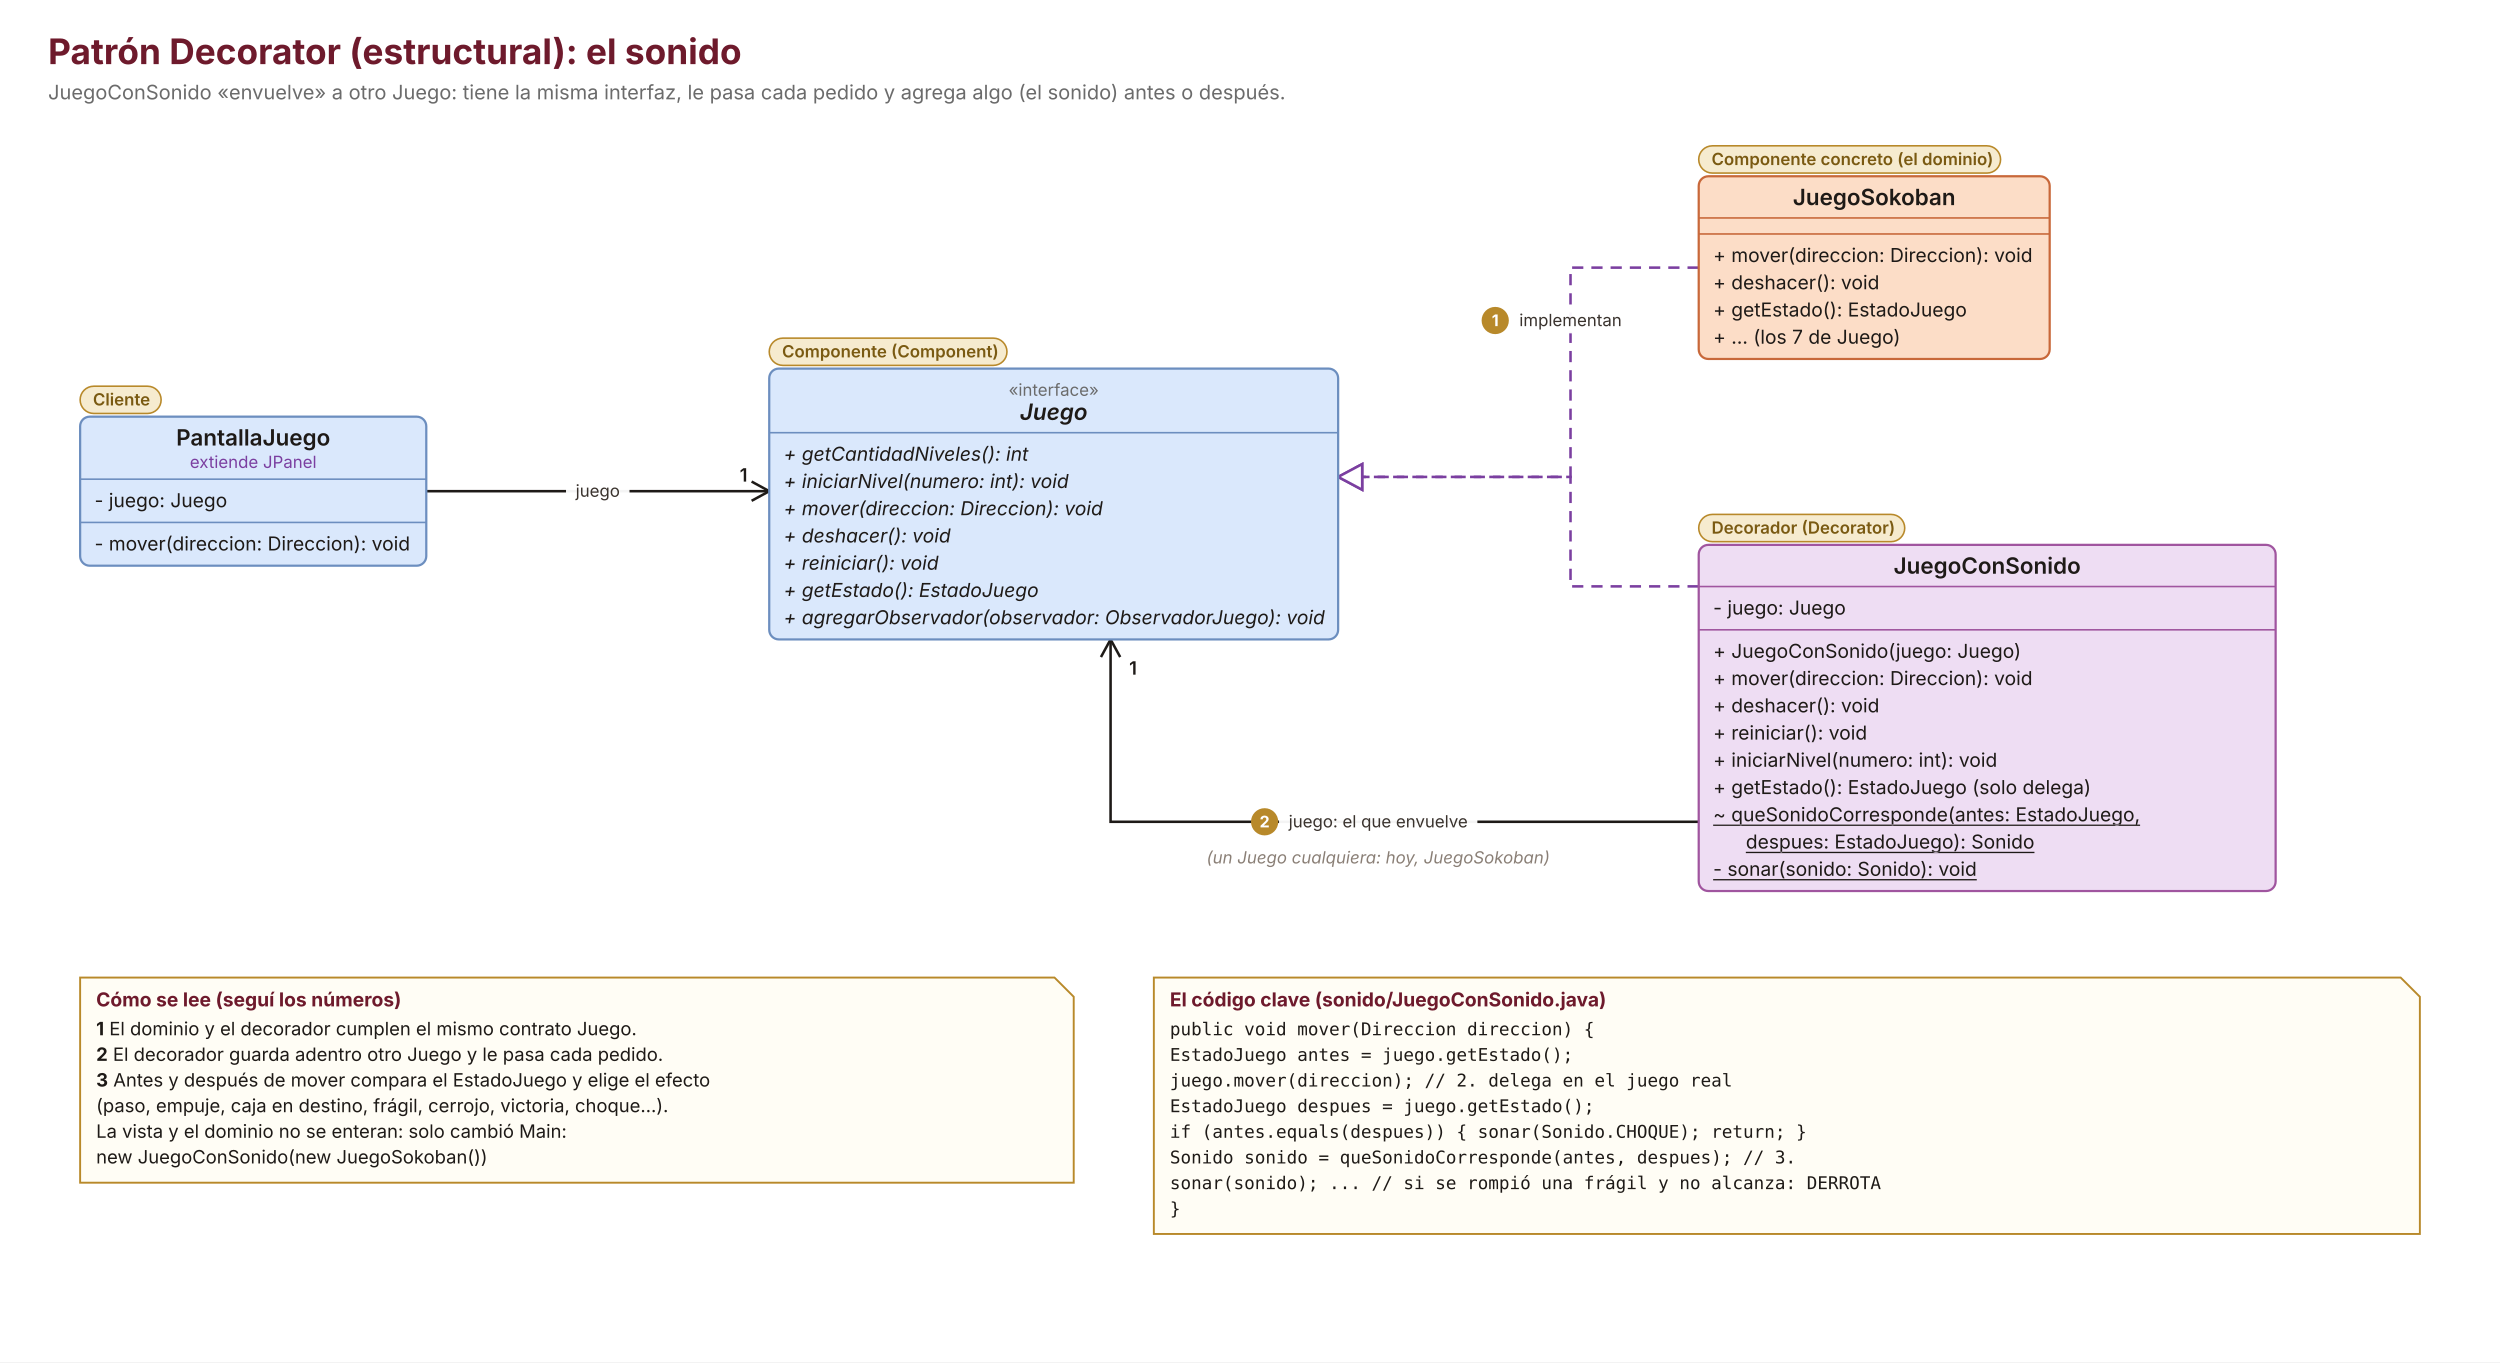
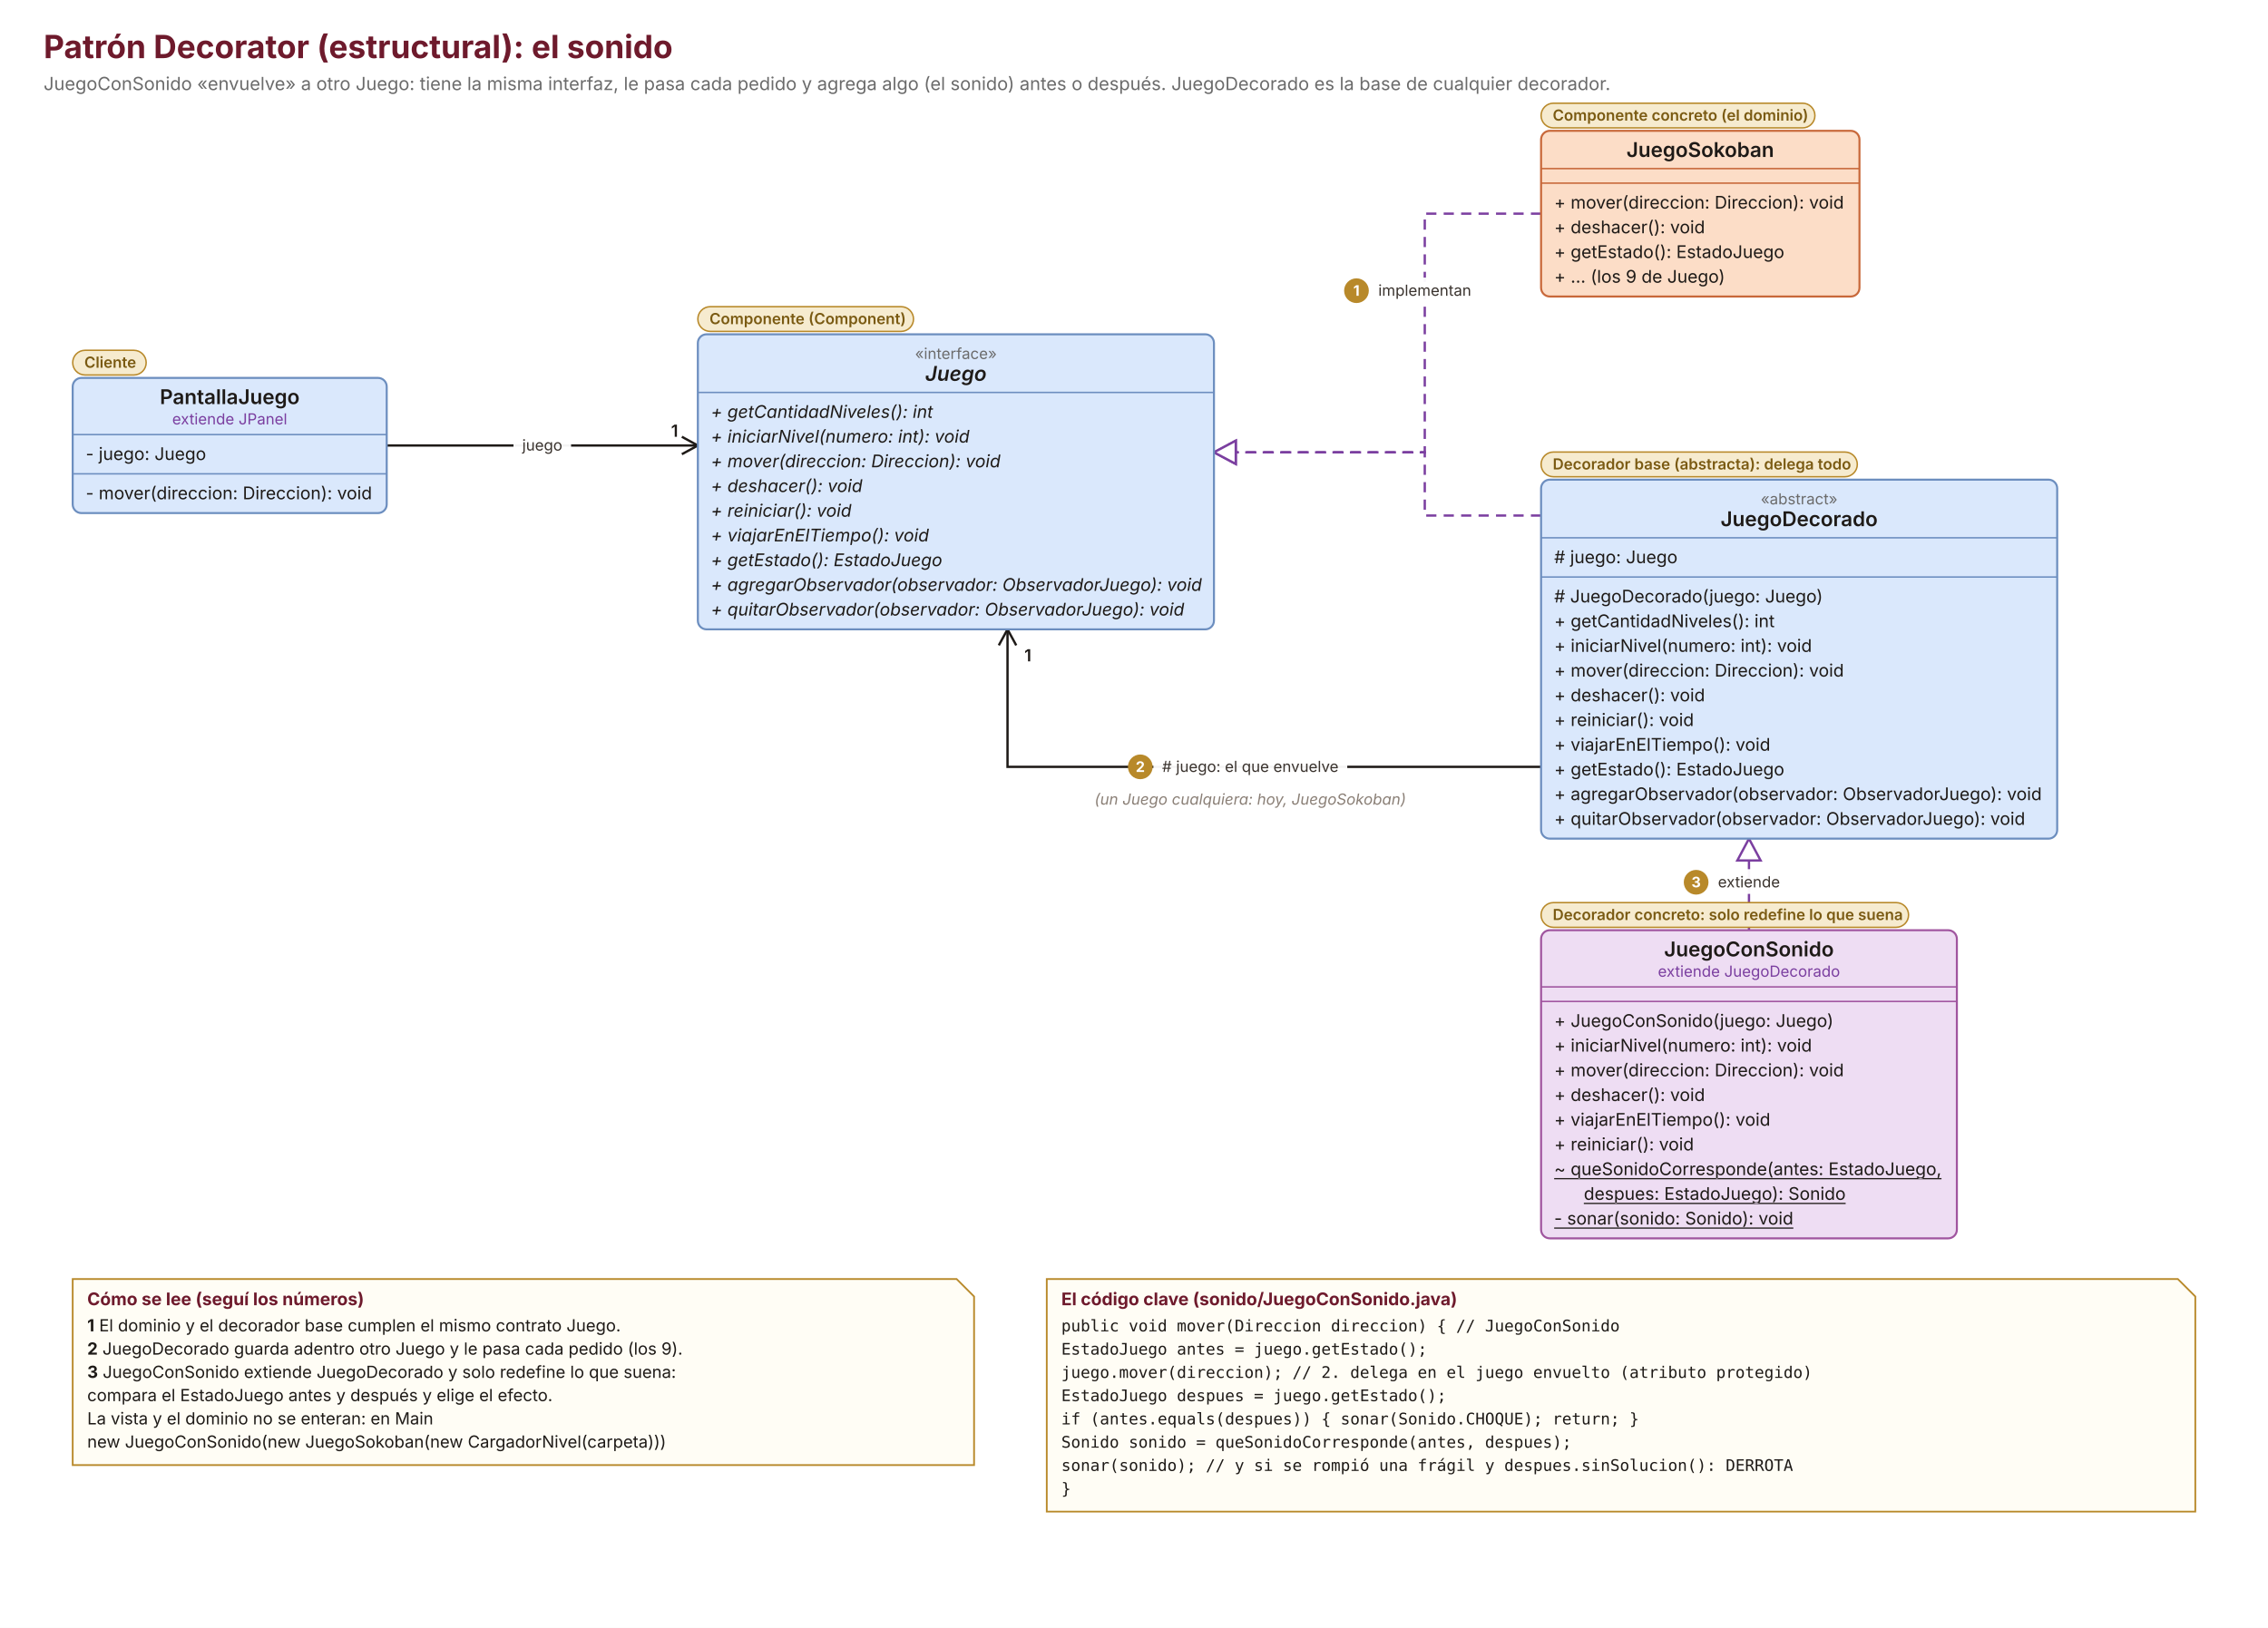
- <svg xmlns="http://www.w3.org/2000/svg" viewBox="0 0 1560 850" width="1560" height="850" font-family="Inter, Arial, sans-serif">
+ <svg xmlns="http://www.w3.org/2000/svg" viewBox="0 0 1560 1120" width="1560" height="1120" font-family="Inter, Arial, sans-serif">
  <style>text{white-space:pre}</style>
-   <rect width="1560" height="850" fill="#FFFFFF" />
+   <rect width="1560" height="1120" fill="#FFFFFF" />
  <text x="30" y="40" font-size="22" font-weight="700" fill="#6E1A2C">Patrón Decorator (estructural): el sonido</text>
-   <text x="30" y="62" font-size="12.5" fill="#6B6B6B">JuegoConSonido «envuelve» a otro Juego: tiene la misma interfaz, le pasa cada pedido y agrega algo (el sonido) antes o después.</text>
+   <text x="30" y="62" font-size="12.5" fill="#6B6B6B">JuegoConSonido «envuelve» a otro Juego: tiene la misma interfaz, le pasa cada pedido y agrega algo (el sonido) antes o después. JuegoDecorado es la base de cualquier decorador.</text>
  <path d="M 266.0 306.5 L 480.0 306.5" fill="none" stroke="#1E1A17" stroke-width="1.6" />
  <polyline points="469.0,300.5 480.0,306.5 469.0,312.5" fill="none" stroke="#1E1A17" stroke-width="1.6" />
  <rect x="353.195" y="297.5" width="39.609" height="17" rx="4" fill="#FFFFFF" fill-opacity="0.95" />
  <text x="373.0" y="310.0" font-size="10.5" text-anchor="middle" fill="#3A332E">juego</text>
  <text x="464" y="300.5" font-size="11.5" font-weight="600" fill="#1E1A17" text-anchor="middle">1</text>
-   <path d="M 1060.0 167.0 L 980.0 167.0 L 980.0 297.6 L 835.0 297.6" fill="none" stroke="#7B3FA0" stroke-width="1.6" stroke-dasharray="7 5" />
-   <polygon points="835.0,297.6 850.0,305.6 850.0,289.6" fill="#FFFFFF" stroke="#7B3FA0" stroke-width="1.6" />
+   <path d="M 1060.0 147.0 L 980.0 147.0 L 980.0 311.2 L 835.0 311.2" fill="none" stroke="#7B3FA0" stroke-width="1.6" stroke-dasharray="7 5" />
+   <polygon points="835.0,311.2 850.0,319.2 850.0,303.2" fill="#FFFFFF" stroke="#7B3FA0" stroke-width="1.6" />
  <rect x="942.023" y="191" width="75.953" height="17" rx="4" fill="#FFFFFF" fill-opacity="0.95" />
  <text x="980" y="203.5" font-size="10.5" text-anchor="middle" fill="#3A332E">implementan</text>
  <circle cx="933.023" cy="200" r="8.5" fill="#B8892A" />
  <text x="933.023" y="203.5" font-size="10" font-weight="700" text-anchor="middle" fill="#FFFFFF">1</text>
-   <path d="M 1060.0 365.9 L 980.0 365.9 L 980.0 297.6 L 835.0 297.6" fill="none" stroke="#7B3FA0" stroke-width="1.6" stroke-dasharray="7 5" />
-   <polygon points="835.0,297.6 850.0,305.6 850.0,289.6" fill="#FFFFFF" stroke="#7B3FA0" stroke-width="1.6" />
-   <path d="M 1060.0 512.8 L 693.0 512.8 L 693.0 399.0" fill="none" stroke="#1E1A17" stroke-width="1.6" />
-   <polyline points="687.0,410.0 693.0,399.0 699.0,410.0" fill="none" stroke="#1E1A17" stroke-width="1.6" />
-   <rect x="798.125" y="503.8" width="123.75" height="17" rx="4" fill="#FFFFFF" fill-opacity="0.95" />
-   <text x="860" y="516.3" font-size="10.5" text-anchor="middle" fill="#3A332E">juego: el que envuelve</text>
-   <circle cx="789.125" cy="512.8" r="8.5" fill="#B8892A" />
-   <text x="789.125" y="516.3" font-size="10" font-weight="700" text-anchor="middle" fill="#FFFFFF">2</text>
-   <text x="707.0" y="421" font-size="11.5" font-weight="600" fill="#1E1A17" text-anchor="middle">1</text>
+   <path d="M 1060.0 354.7 L 980.0 354.7 L 980.0 311.2 L 835.0 311.2" fill="none" stroke="#7B3FA0" stroke-width="1.6" stroke-dasharray="7 5" />
+   <polygon points="835.0,311.2 850.0,319.2 850.0,303.2" fill="#FFFFFF" stroke="#7B3FA0" stroke-width="1.6" />
+   <path d="M 1060.0 527.6 L 693.0 527.6 L 693.0 433.0" fill="none" stroke="#1E1A17" stroke-width="1.6" />
+   <polyline points="687.0,444.0 693.0,433.0 699.0,444.0" fill="none" stroke="#1E1A17" stroke-width="1.6" />
+   <rect x="793.32" y="518.6" width="133.359" height="17" rx="4" fill="#FFFFFF" fill-opacity="0.95" />
+   <text x="860" y="531.1" font-size="10.5" text-anchor="middle" fill="#3A332E"># juego: el que envuelve</text>
+   <circle cx="784.32" cy="527.6" r="8.5" fill="#B8892A" />
+   <text x="784.32" y="531.1" font-size="10" font-weight="700" text-anchor="middle" fill="#FFFFFF">2</text>
+   <text x="707.0" y="455" font-size="11.5" font-weight="600" fill="#1E1A17" text-anchor="middle">1</text>
+   <path d="M 1203.0 640.0 L 1203.0 577.0" fill="none" stroke="#7B3FA0" stroke-width="1.6" />
+   <polygon points="1203.0,577.0 1195.0,592.0 1211.0,592.0" fill="#FFFFFF" stroke="#7B3FA0" stroke-width="1.6" />
+   <rect x="1175.656" y="598" width="54.688" height="17" rx="4" fill="#FFFFFF" fill-opacity="0.95" />
+   <text x="1203.0" y="610.5" font-size="10.5" text-anchor="middle" fill="#3A332E">extiende</text>
+   <circle cx="1166.656" cy="607" r="8.5" fill="#B8892A" />
+   <text x="1166.656" y="610.5" font-size="10" font-weight="700" text-anchor="middle" fill="#FFFFFF">3</text>
  <g class="caja" id="PantallaJuego">
    <rect x="50" y="241" width="50.547" height="17" rx="8.5" fill="#F6EBCF" stroke="#B8892A" stroke-width="1" />
    <text x="58" y="253" font-size="10.5" font-weight="600" fill="#7A5A12">Cliente</text>
    <rect x="50" y="260" width="216" height="93" rx="6" fill="#DAE8FC" stroke="#6C8EBF" stroke-width="1.4" />
    <text x="158.0" y="278" text-anchor="middle" font-size="14" font-weight="600" fill="#1E1A17">PantallaJuego</text>
    <text x="158.0" y="292" text-anchor="middle" font-size="10.5" fill="#7B3FA0">extiende JPanel</text>
    <line x1="50" y1="299" x2="266" y2="299" stroke="#6C8EBF" stroke-width="1" />
    <text x="59.0" y="316.5" font-size="12" fill="#1E1A17">- juego: Juego</text>
    <line x1="50" y1="326" x2="266" y2="326" stroke="#6C8EBF" stroke-width="1" />
    <text x="59.0" y="343.5" font-size="12" fill="#1E1A17">- mover(direccion: Direccion): void</text>
  </g>
  <g class="caja" id="Juego">
    <rect x="480" y="211" width="148.344" height="17" rx="8.5" fill="#F6EBCF" stroke="#B8892A" stroke-width="1" />
    <text x="488" y="223" font-size="10.5" font-weight="600" fill="#7A5A12">Componente (Component)</text>
-     <rect x="480" y="230" width="355" height="169" rx="6" fill="#DAE8FC" stroke="#6C8EBF" stroke-width="1.4" />
+     <rect x="480" y="230" width="355" height="203" rx="6" fill="#DAE8FC" stroke="#6C8EBF" stroke-width="1.4" />
    <text x="657.5" y="247" text-anchor="middle" font-size="10.5" fill="#6B6B6B">«interface»</text>
    <text x="657.5" y="262" text-anchor="middle" font-size="14" font-weight="600" fill="#1E1A17" font-style="italic">Juego</text>
    <line x1="480" y1="270" x2="835" y2="270" stroke="#6C8EBF" stroke-width="1" />
    <text x="489.0" y="287.5" font-size="12" fill="#1E1A17" font-style="italic">+ getCantidadNiveles(): int</text>
    <text x="489.0" y="304.5" font-size="12" fill="#1E1A17" font-style="italic">+ iniciarNivel(numero: int): void</text>
    <text x="489.0" y="321.5" font-size="12" fill="#1E1A17" font-style="italic">+ mover(direccion: Direccion): void</text>
    <text x="489.0" y="338.5" font-size="12" fill="#1E1A17" font-style="italic">+ deshacer(): void</text>
    <text x="489.0" y="355.5" font-size="12" fill="#1E1A17" font-style="italic">+ reiniciar(): void</text>
-     <text x="489.0" y="372.5" font-size="12" fill="#1E1A17" font-style="italic">+ getEstado(): EstadoJuego</text>
-     <text x="489.0" y="389.5" font-size="12" fill="#1E1A17" font-style="italic">+ agregarObservador(observador: ObservadorJuego): void</text>
+     <text x="489.0" y="372.5" font-size="12" fill="#1E1A17" font-style="italic">+ viajarEnElTiempo(): void</text>
+     <text x="489.0" y="389.5" font-size="12" fill="#1E1A17" font-style="italic">+ getEstado(): EstadoJuego</text>
+     <text x="489.0" y="406.5" font-size="12" fill="#1E1A17" font-style="italic">+ agregarObservador(observador: ObservadorJuego): void</text>
+     <text x="489.0" y="423.5" font-size="12" fill="#1E1A17" font-style="italic">+ quitarObservador(observador: ObservadorJuego): void</text>
  </g>
  <g class="caja" id="JuegoSokoban">
-     <rect x="1060" y="91" width="188.359" height="17" rx="8.5" fill="#F6EBCF" stroke="#B8892A" stroke-width="1" />
-     <text x="1068" y="103" font-size="10.5" font-weight="600" fill="#7A5A12">Componente concreto (el dominio)</text>
-     <rect x="1060" y="110" width="219" height="114" rx="6" fill="#FCDDC7" stroke="#C8683A" stroke-width="1.4" />
-     <text x="1169.5" y="128" text-anchor="middle" font-size="14" font-weight="600" fill="#1E1A17">JuegoSokoban</text>
-     <line x1="1060" y1="136" x2="1279" y2="136" stroke="#C8683A" stroke-width="1" />
-     <line x1="1060" y1="146" x2="1279" y2="146" stroke="#C8683A" stroke-width="1" />
-     <text x="1069.0" y="163.5" font-size="12" fill="#1E1A17">+ mover(direccion: Direccion): void</text>
-     <text x="1069.0" y="180.5" font-size="12" fill="#1E1A17">+ deshacer(): void</text>
-     <text x="1069.0" y="197.5" font-size="12" fill="#1E1A17">+ getEstado(): EstadoJuego</text>
-     <text x="1069.0" y="214.5" font-size="12" fill="#1E1A17">+ …  (los 7 de Juego)</text>
+     <rect x="1060" y="71" width="188.359" height="17" rx="8.5" fill="#F6EBCF" stroke="#B8892A" stroke-width="1" />
+     <text x="1068" y="83" font-size="10.5" font-weight="600" fill="#7A5A12">Componente concreto (el dominio)</text>
+     <rect x="1060" y="90" width="219" height="114" rx="6" fill="#FCDDC7" stroke="#C8683A" stroke-width="1.4" />
+     <text x="1169.5" y="108" text-anchor="middle" font-size="14" font-weight="600" fill="#1E1A17">JuegoSokoban</text>
+     <line x1="1060" y1="116" x2="1279" y2="116" stroke="#C8683A" stroke-width="1" />
+     <line x1="1060" y1="126" x2="1279" y2="126" stroke="#C8683A" stroke-width="1" />
+     <text x="1069.0" y="143.5" font-size="12" fill="#1E1A17">+ mover(direccion: Direccion): void</text>
+     <text x="1069.0" y="160.5" font-size="12" fill="#1E1A17">+ deshacer(): void</text>
+     <text x="1069.0" y="177.5" font-size="12" fill="#1E1A17">+ getEstado(): EstadoJuego</text>
+     <text x="1069.0" y="194.5" font-size="12" fill="#1E1A17">+ …  (los 9 de Juego)</text>
+   </g>
+   <g class="caja" id="JuegoDecorado">
+     <rect x="1060" y="311" width="217.516" height="17" rx="8.5" fill="#F6EBCF" stroke="#B8892A" stroke-width="1" />
+     <text x="1068" y="323" font-size="10.5" font-weight="600" fill="#7A5A12">Decorador base (abstracta): delega todo</text>
+     <rect x="1060" y="330" width="355" height="247" rx="6" fill="#DAE8FC" stroke="#6C8EBF" stroke-width="1.4" />
+     <text x="1237.5" y="347" text-anchor="middle" font-size="10.5" fill="#6B6B6B">«abstract»</text>
+     <text x="1237.5" y="362" text-anchor="middle" font-size="14" font-weight="600" fill="#1E1A17">JuegoDecorado</text>
+     <line x1="1060" y1="370" x2="1415" y2="370" stroke="#6C8EBF" stroke-width="1" />
+     <text x="1069.0" y="387.5" font-size="12" fill="#1E1A17"># juego: Juego</text>
+     <line x1="1060" y1="397" x2="1415" y2="397" stroke="#6C8EBF" stroke-width="1" />
+     <text x="1069.0" y="414.5" font-size="12" fill="#1E1A17"># JuegoDecorado(juego: Juego)</text>
+     <text x="1069.0" y="431.5" font-size="12" fill="#1E1A17">+ getCantidadNiveles(): int</text>
+     <text x="1069.0" y="448.5" font-size="12" fill="#1E1A17">+ iniciarNivel(numero: int): void</text>
+     <text x="1069.0" y="465.5" font-size="12" fill="#1E1A17">+ mover(direccion: Direccion): void</text>
+     <text x="1069.0" y="482.5" font-size="12" fill="#1E1A17">+ deshacer(): void</text>
+     <text x="1069.0" y="499.5" font-size="12" fill="#1E1A17">+ reiniciar(): void</text>
+     <text x="1069.0" y="516.5" font-size="12" fill="#1E1A17">+ viajarEnElTiempo(): void</text>
+     <text x="1069.0" y="533.5" font-size="12" fill="#1E1A17">+ getEstado(): EstadoJuego</text>
+     <text x="1069.0" y="550.5" font-size="12" fill="#1E1A17">+ agregarObservador(observador: ObservadorJuego): void</text>
+     <text x="1069.0" y="567.5" font-size="12" fill="#1E1A17">+ quitarObservador(observador: ObservadorJuego): void</text>
  </g>
  <g class="caja" id="JuegoConSonido">
-     <rect x="1060" y="321" width="128.547" height="17" rx="8.5" fill="#F6EBCF" stroke="#B8892A" stroke-width="1" />
-     <text x="1068" y="333" font-size="10.5" font-weight="600" fill="#7A5A12">Decorador (Decorator)</text>
-     <rect x="1060" y="340" width="360" height="216" rx="6" fill="#EEDDF3" stroke="#A0559F" stroke-width="1.4" />
-     <text x="1240.0" y="358" text-anchor="middle" font-size="14" font-weight="600" fill="#1E1A17">JuegoConSonido</text>
-     <line x1="1060" y1="366" x2="1420" y2="366" stroke="#A0559F" stroke-width="1" />
-     <text x="1069.0" y="383.5" font-size="12" fill="#1E1A17">- juego: Juego</text>
-     <line x1="1060" y1="393" x2="1420" y2="393" stroke="#A0559F" stroke-width="1" />
-     <text x="1069.0" y="410.5" font-size="12" fill="#1E1A17">+ JuegoConSonido(juego: Juego)</text>
-     <text x="1069.0" y="427.5" font-size="12" fill="#1E1A17">+ mover(direccion: Direccion): void</text>
-     <text x="1069.0" y="444.5" font-size="12" fill="#1E1A17">+ deshacer(): void</text>
-     <text x="1069.0" y="461.5" font-size="12" fill="#1E1A17">+ reiniciar(): void</text>
-     <text x="1069.0" y="478.5" font-size="12" fill="#1E1A17">+ iniciarNivel(numero: int): void</text>
-     <text x="1069.0" y="495.5" font-size="12" fill="#1E1A17">+ getEstado(): EstadoJuego  (solo delega)</text>
-     <text x="1069.0" y="512.5" font-size="12" fill="#1E1A17" text-decoration="underline">~ queSonidoCorresponde(antes: EstadoJuego,</text>
-     <text x="1089.4" y="529.5" font-size="12" fill="#1E1A17" text-decoration="underline">despues: EstadoJuego): Sonido</text>
-     <text x="1069.0" y="546.5" font-size="12" fill="#1E1A17" text-decoration="underline">- sonar(sonido: Sonido): void</text>
+     <rect x="1060" y="621" width="252.766" height="17" rx="8.5" fill="#F6EBCF" stroke="#B8892A" stroke-width="1" />
+     <text x="1068" y="633" font-size="10.5" font-weight="600" fill="#7A5A12">Decorador concreto: solo redefine lo que suena</text>
+     <rect x="1060" y="640" width="286" height="212" rx="6" fill="#EEDDF3" stroke="#A0559F" stroke-width="1.4" />
+     <text x="1203.0" y="658" text-anchor="middle" font-size="14" font-weight="600" fill="#1E1A17">JuegoConSonido</text>
+     <text x="1203.0" y="672" text-anchor="middle" font-size="10.5" fill="#7B3FA0">extiende JuegoDecorado</text>
+     <line x1="1060" y1="679" x2="1346" y2="679" stroke="#A0559F" stroke-width="1" />
+     <line x1="1060" y1="689" x2="1346" y2="689" stroke="#A0559F" stroke-width="1" />
+     <text x="1069.0" y="706.5" font-size="12" fill="#1E1A17">+ JuegoConSonido(juego: Juego)</text>
+     <text x="1069.0" y="723.5" font-size="12" fill="#1E1A17">+ iniciarNivel(numero: int): void</text>
+     <text x="1069.0" y="740.5" font-size="12" fill="#1E1A17">+ mover(direccion: Direccion): void</text>
+     <text x="1069.0" y="757.5" font-size="12" fill="#1E1A17">+ deshacer(): void</text>
+     <text x="1069.0" y="774.5" font-size="12" fill="#1E1A17">+ viajarEnElTiempo(): void</text>
+     <text x="1069.0" y="791.5" font-size="12" fill="#1E1A17">+ reiniciar(): void</text>
+     <text x="1069.0" y="808.5" font-size="12" fill="#1E1A17" text-decoration="underline">~ queSonidoCorresponde(antes: EstadoJuego,</text>
+     <text x="1089.4" y="825.5" font-size="12" fill="#1E1A17" text-decoration="underline">despues: EstadoJuego): Sonido</text>
+     <text x="1069.0" y="842.5" font-size="12" fill="#1E1A17" text-decoration="underline">- sonar(sonido: Sonido): void</text>
  </g>
-   <text x="860" y="538.8" font-size="10.5" font-weight="400" fill="#8A7F76" text-anchor="middle" font-style="italic">(un Juego cualquiera: hoy, JuegoSokoban)</text>
-   <path d="M 50 610 L 658 610 L 670 622 L 670 738 L 50 738 Z" fill="#FFFDF5" stroke="#B8892A" stroke-width="1.2" />
-   <text x="60" y="628" font-size="12" font-weight="700" fill="#6E1A2C">Cómo se lee (seguí los números)</text>
-   <text x="60" y="646" font-size="11.5" fill="#1E1A17">
-     <tspan font-weight="700">1</tspan> El dominio y el decorador cumplen el mismo contrato Juego.</text>
-   <text x="60" y="662" font-size="11.5" fill="#1E1A17">
-     <tspan font-weight="700">2</tspan> El decorador guarda adentro otro Juego y le pasa cada pedido.</text>
-   <text x="60" y="678" font-size="11.5" fill="#1E1A17">
-     <tspan font-weight="700">3</tspan> Antes y después de mover compara el EstadoJuego y elige el efecto</text>
-   <text x="60" y="694" font-size="11.5" fill="#1E1A17">     (paso, empuje, caja en destino, frágil, cerrojo, victoria, choque…).</text>
-   <text x="60" y="710" font-size="11.5" fill="#1E1A17">La vista y el dominio no se enteran: solo cambió Main:</text>
-   <text x="60" y="726" font-size="11.5" fill="#1E1A17">     new JuegoConSonido(new JuegoSokoban())</text>
-   <path d="M 720 610 L 1498 610 L 1510 622 L 1510 770 L 720 770 Z" fill="#FFFDF5" stroke="#B8892A" stroke-width="1.2" />
-   <text x="730" y="628" font-size="12" font-weight="700" fill="#6E1A2C">El código clave (sonido/JuegoConSonido.java)</text>
-   <text x="730" y="646" font-family="IBM Plex Mono, DejaVu Sans Mono, monospace" font-size="11" fill="#1E1A17">public void mover(Direccion direccion) {</text>
-   <text x="730" y="662" font-family="IBM Plex Mono, DejaVu Sans Mono, monospace" font-size="11" fill="#1E1A17">    EstadoJuego antes = juego.getEstado();</text>
-   <text x="730" y="678" font-family="IBM Plex Mono, DejaVu Sans Mono, monospace" font-size="11" fill="#1E1A17">    juego.mover(direccion);                 // 2. delega en el juego real</text>
-   <text x="730" y="694" font-family="IBM Plex Mono, DejaVu Sans Mono, monospace" font-size="11" fill="#1E1A17">    EstadoJuego despues = juego.getEstado();</text>
-   <text x="730" y="710" font-family="IBM Plex Mono, DejaVu Sans Mono, monospace" font-size="11" fill="#1E1A17">    if (antes.equals(despues)) { sonar(Sonido.CHOQUE); return; }</text>
-   <text x="730" y="726" font-family="IBM Plex Mono, DejaVu Sans Mono, monospace" font-size="11" fill="#1E1A17">    Sonido sonido = queSonidoCorresponde(antes, despues);   // 3.</text>
-   <text x="730" y="742" font-family="IBM Plex Mono, DejaVu Sans Mono, monospace" font-size="11" fill="#1E1A17">    sonar(sonido);  ...  // si se rompió una frágil y no alcanza: DERROTA</text>
-   <text x="730" y="758" font-family="IBM Plex Mono, DejaVu Sans Mono, monospace" font-size="11" fill="#1E1A17">}</text>
+   <text x="860" y="553.6" font-size="10.5" font-weight="400" fill="#8A7F76" text-anchor="middle" font-style="italic">(un Juego cualquiera: hoy, JuegoSokoban)</text>
+   <path d="M 50 880 L 658 880 L 670 892 L 670 1008 L 50 1008 Z" fill="#FFFDF5" stroke="#B8892A" stroke-width="1.2" />
+   <text x="60" y="898" font-size="12" font-weight="700" fill="#6E1A2C">Cómo se lee (seguí los números)</text>
+   <text x="60" y="916" font-size="11.5" fill="#1E1A17">
+     <tspan font-weight="700">1</tspan> El dominio y el decorador base cumplen el mismo contrato Juego.</text>
+   <text x="60" y="932" font-size="11.5" fill="#1E1A17">
+     <tspan font-weight="700">2</tspan> JuegoDecorado guarda adentro otro Juego y le pasa cada pedido (los 9).</text>
+   <text x="60" y="948" font-size="11.5" fill="#1E1A17">
+     <tspan font-weight="700">3</tspan> JuegoConSonido extiende JuegoDecorado y solo redefine lo que suena:</text>
+   <text x="60" y="964" font-size="11.5" fill="#1E1A17">     compara el EstadoJuego antes y después y elige el efecto.</text>
+   <text x="60" y="980" font-size="11.5" fill="#1E1A17">La vista y el dominio no se enteran: en Main</text>
+   <text x="60" y="996" font-size="11.5" fill="#1E1A17">     new JuegoConSonido(new JuegoSokoban(new CargadorNivel(carpeta)))</text>
+   <path d="M 720 880 L 1498 880 L 1510 892 L 1510 1040 L 720 1040 Z" fill="#FFFDF5" stroke="#B8892A" stroke-width="1.2" />
+   <text x="730" y="898" font-size="12" font-weight="700" fill="#6E1A2C">El código clave (sonido/JuegoConSonido.java)</text>
+   <text x="730" y="916" font-family="IBM Plex Mono, DejaVu Sans Mono, monospace" font-size="11" fill="#1E1A17">public void mover(Direccion direccion) {          // JuegoConSonido</text>
+   <text x="730" y="932" font-family="IBM Plex Mono, DejaVu Sans Mono, monospace" font-size="11" fill="#1E1A17">    EstadoJuego antes = juego.getEstado();</text>
+   <text x="730" y="948" font-family="IBM Plex Mono, DejaVu Sans Mono, monospace" font-size="11" fill="#1E1A17">    juego.mover(direccion);        // 2. delega en el juego envuelto (atributo protegido)</text>
+   <text x="730" y="964" font-family="IBM Plex Mono, DejaVu Sans Mono, monospace" font-size="11" fill="#1E1A17">    EstadoJuego despues = juego.getEstado();</text>
+   <text x="730" y="980" font-family="IBM Plex Mono, DejaVu Sans Mono, monospace" font-size="11" fill="#1E1A17">    if (antes.equals(despues)) { sonar(Sonido.CHOQUE); return; }</text>
+   <text x="730" y="996" font-family="IBM Plex Mono, DejaVu Sans Mono, monospace" font-size="11" fill="#1E1A17">    Sonido sonido = queSonidoCorresponde(antes, despues);</text>
+   <text x="730" y="1012" font-family="IBM Plex Mono, DejaVu Sans Mono, monospace" font-size="11" fill="#1E1A17">    sonar(sonido);   // y si se rompió una frágil y despues.sinSolucion(): DERROTA</text>
+   <text x="730" y="1028" font-family="IBM Plex Mono, DejaVu Sans Mono, monospace" font-size="11" fill="#1E1A17">}</text>
</svg>
